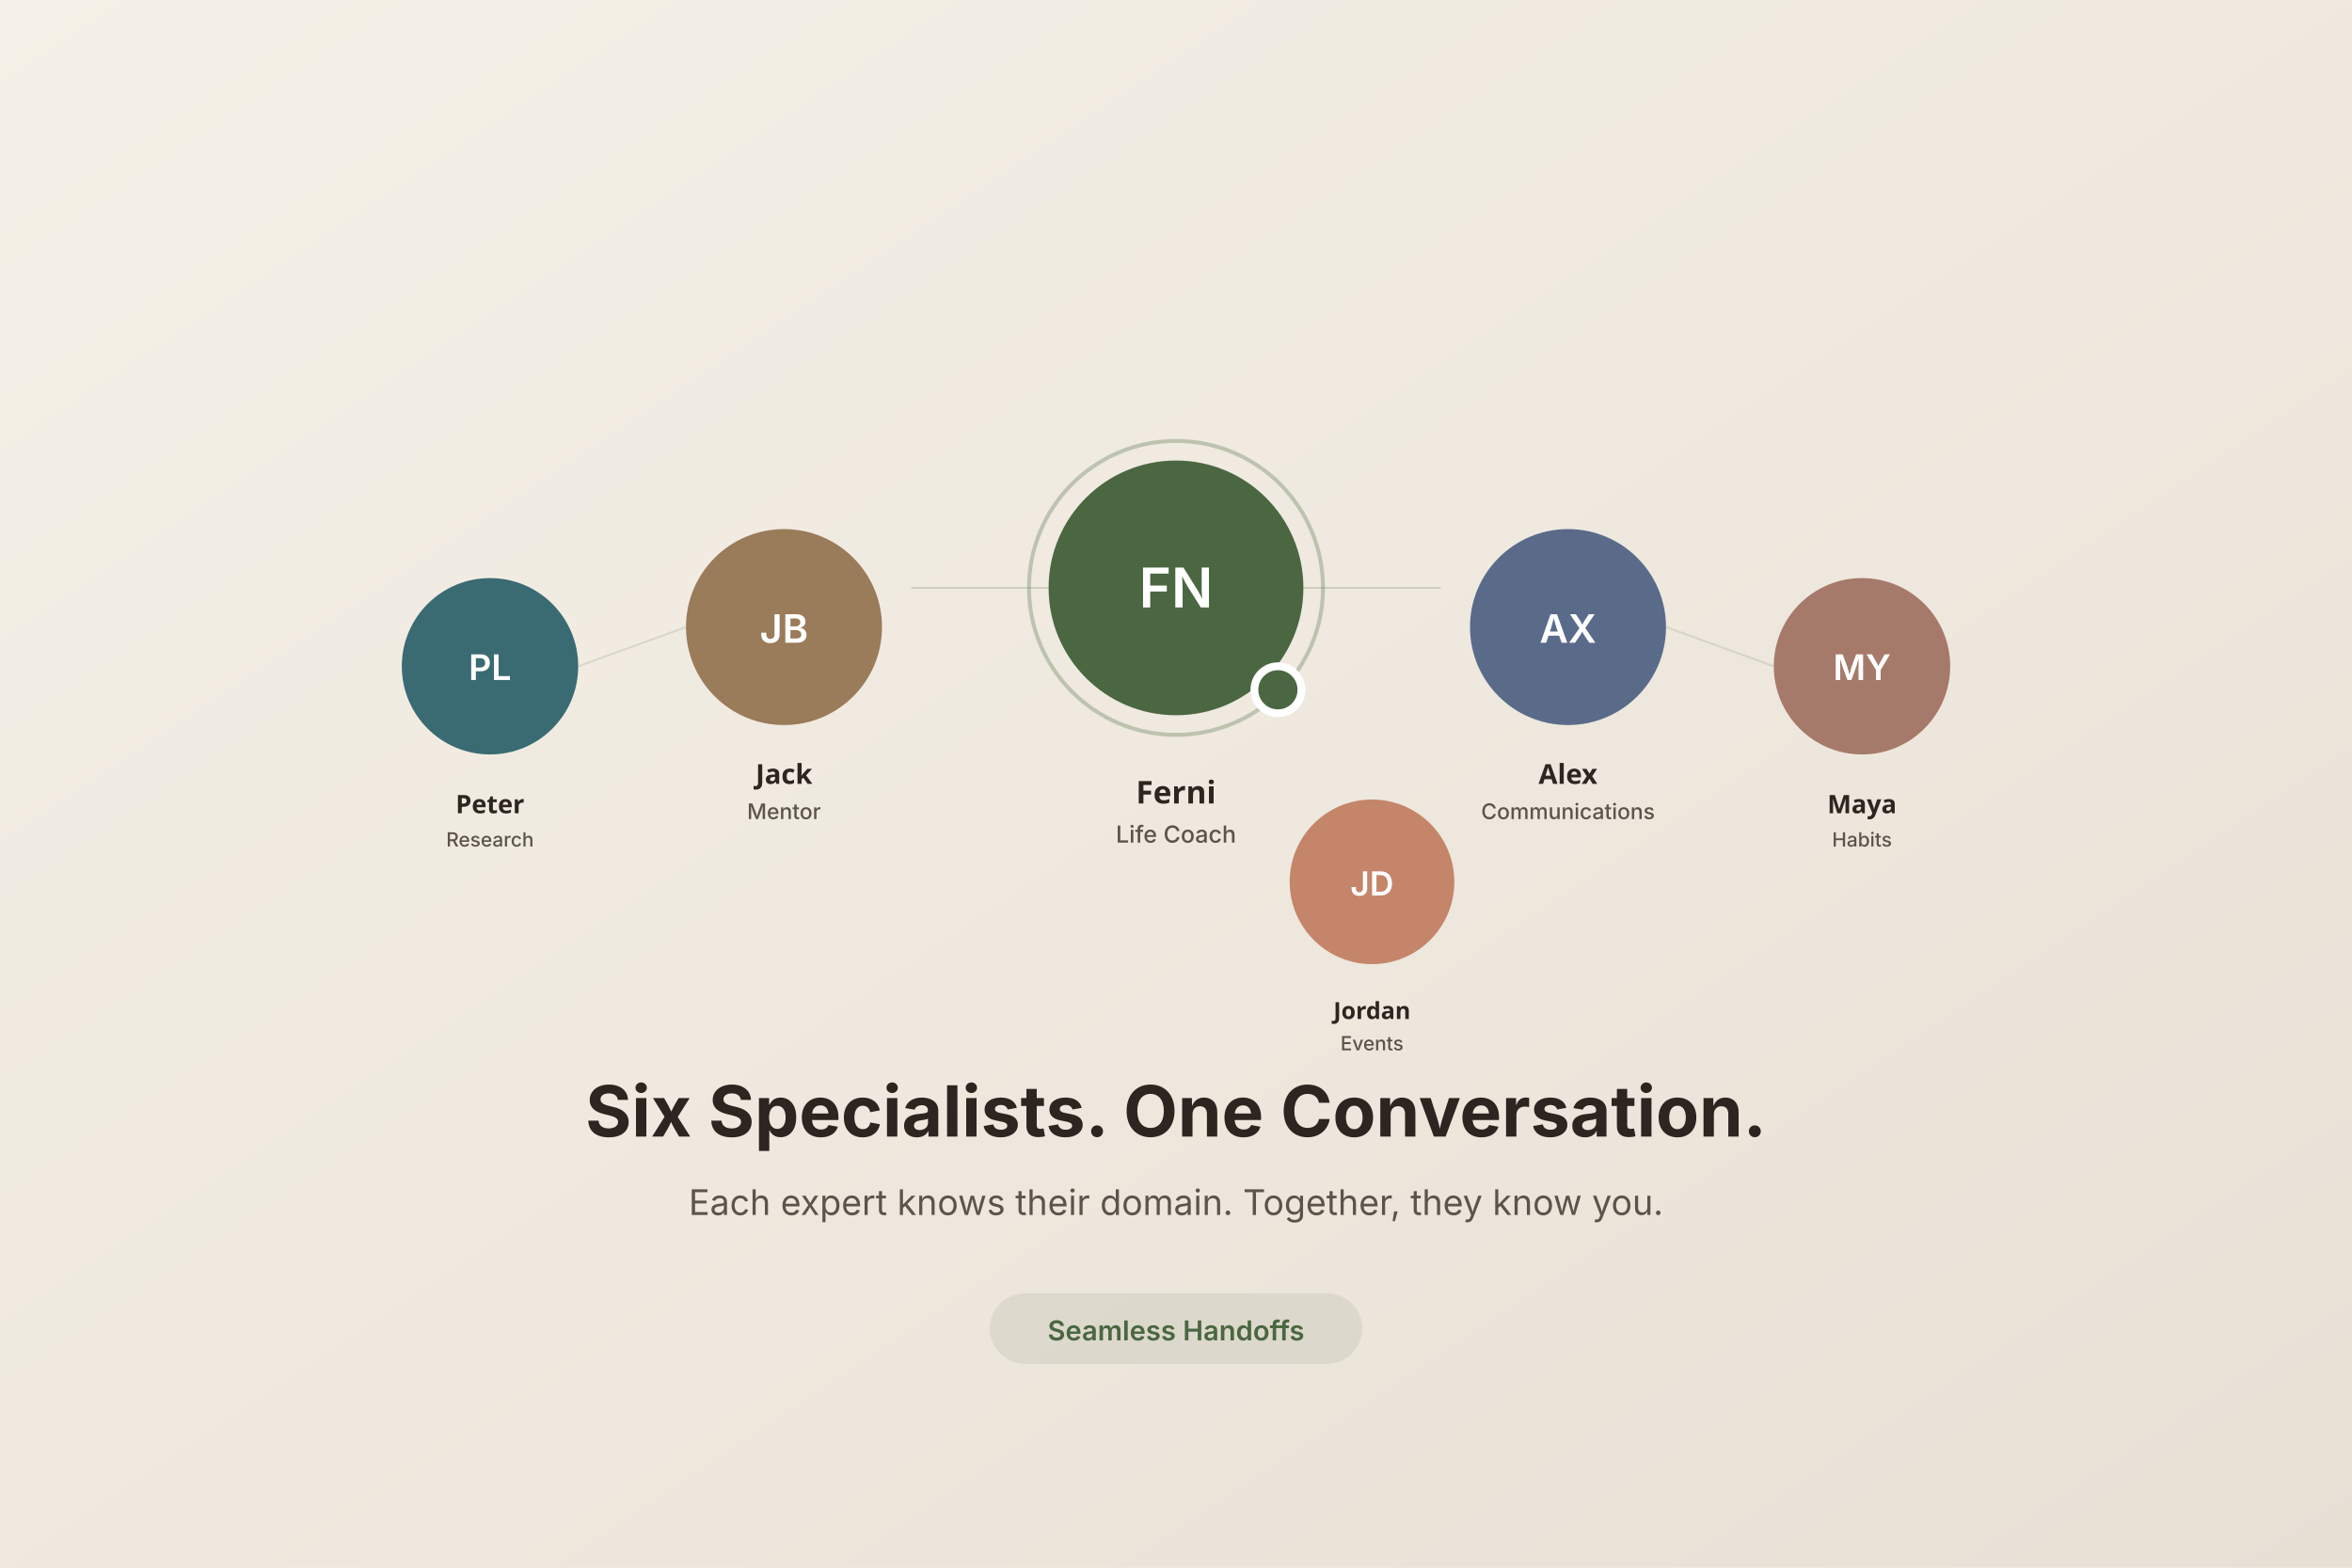
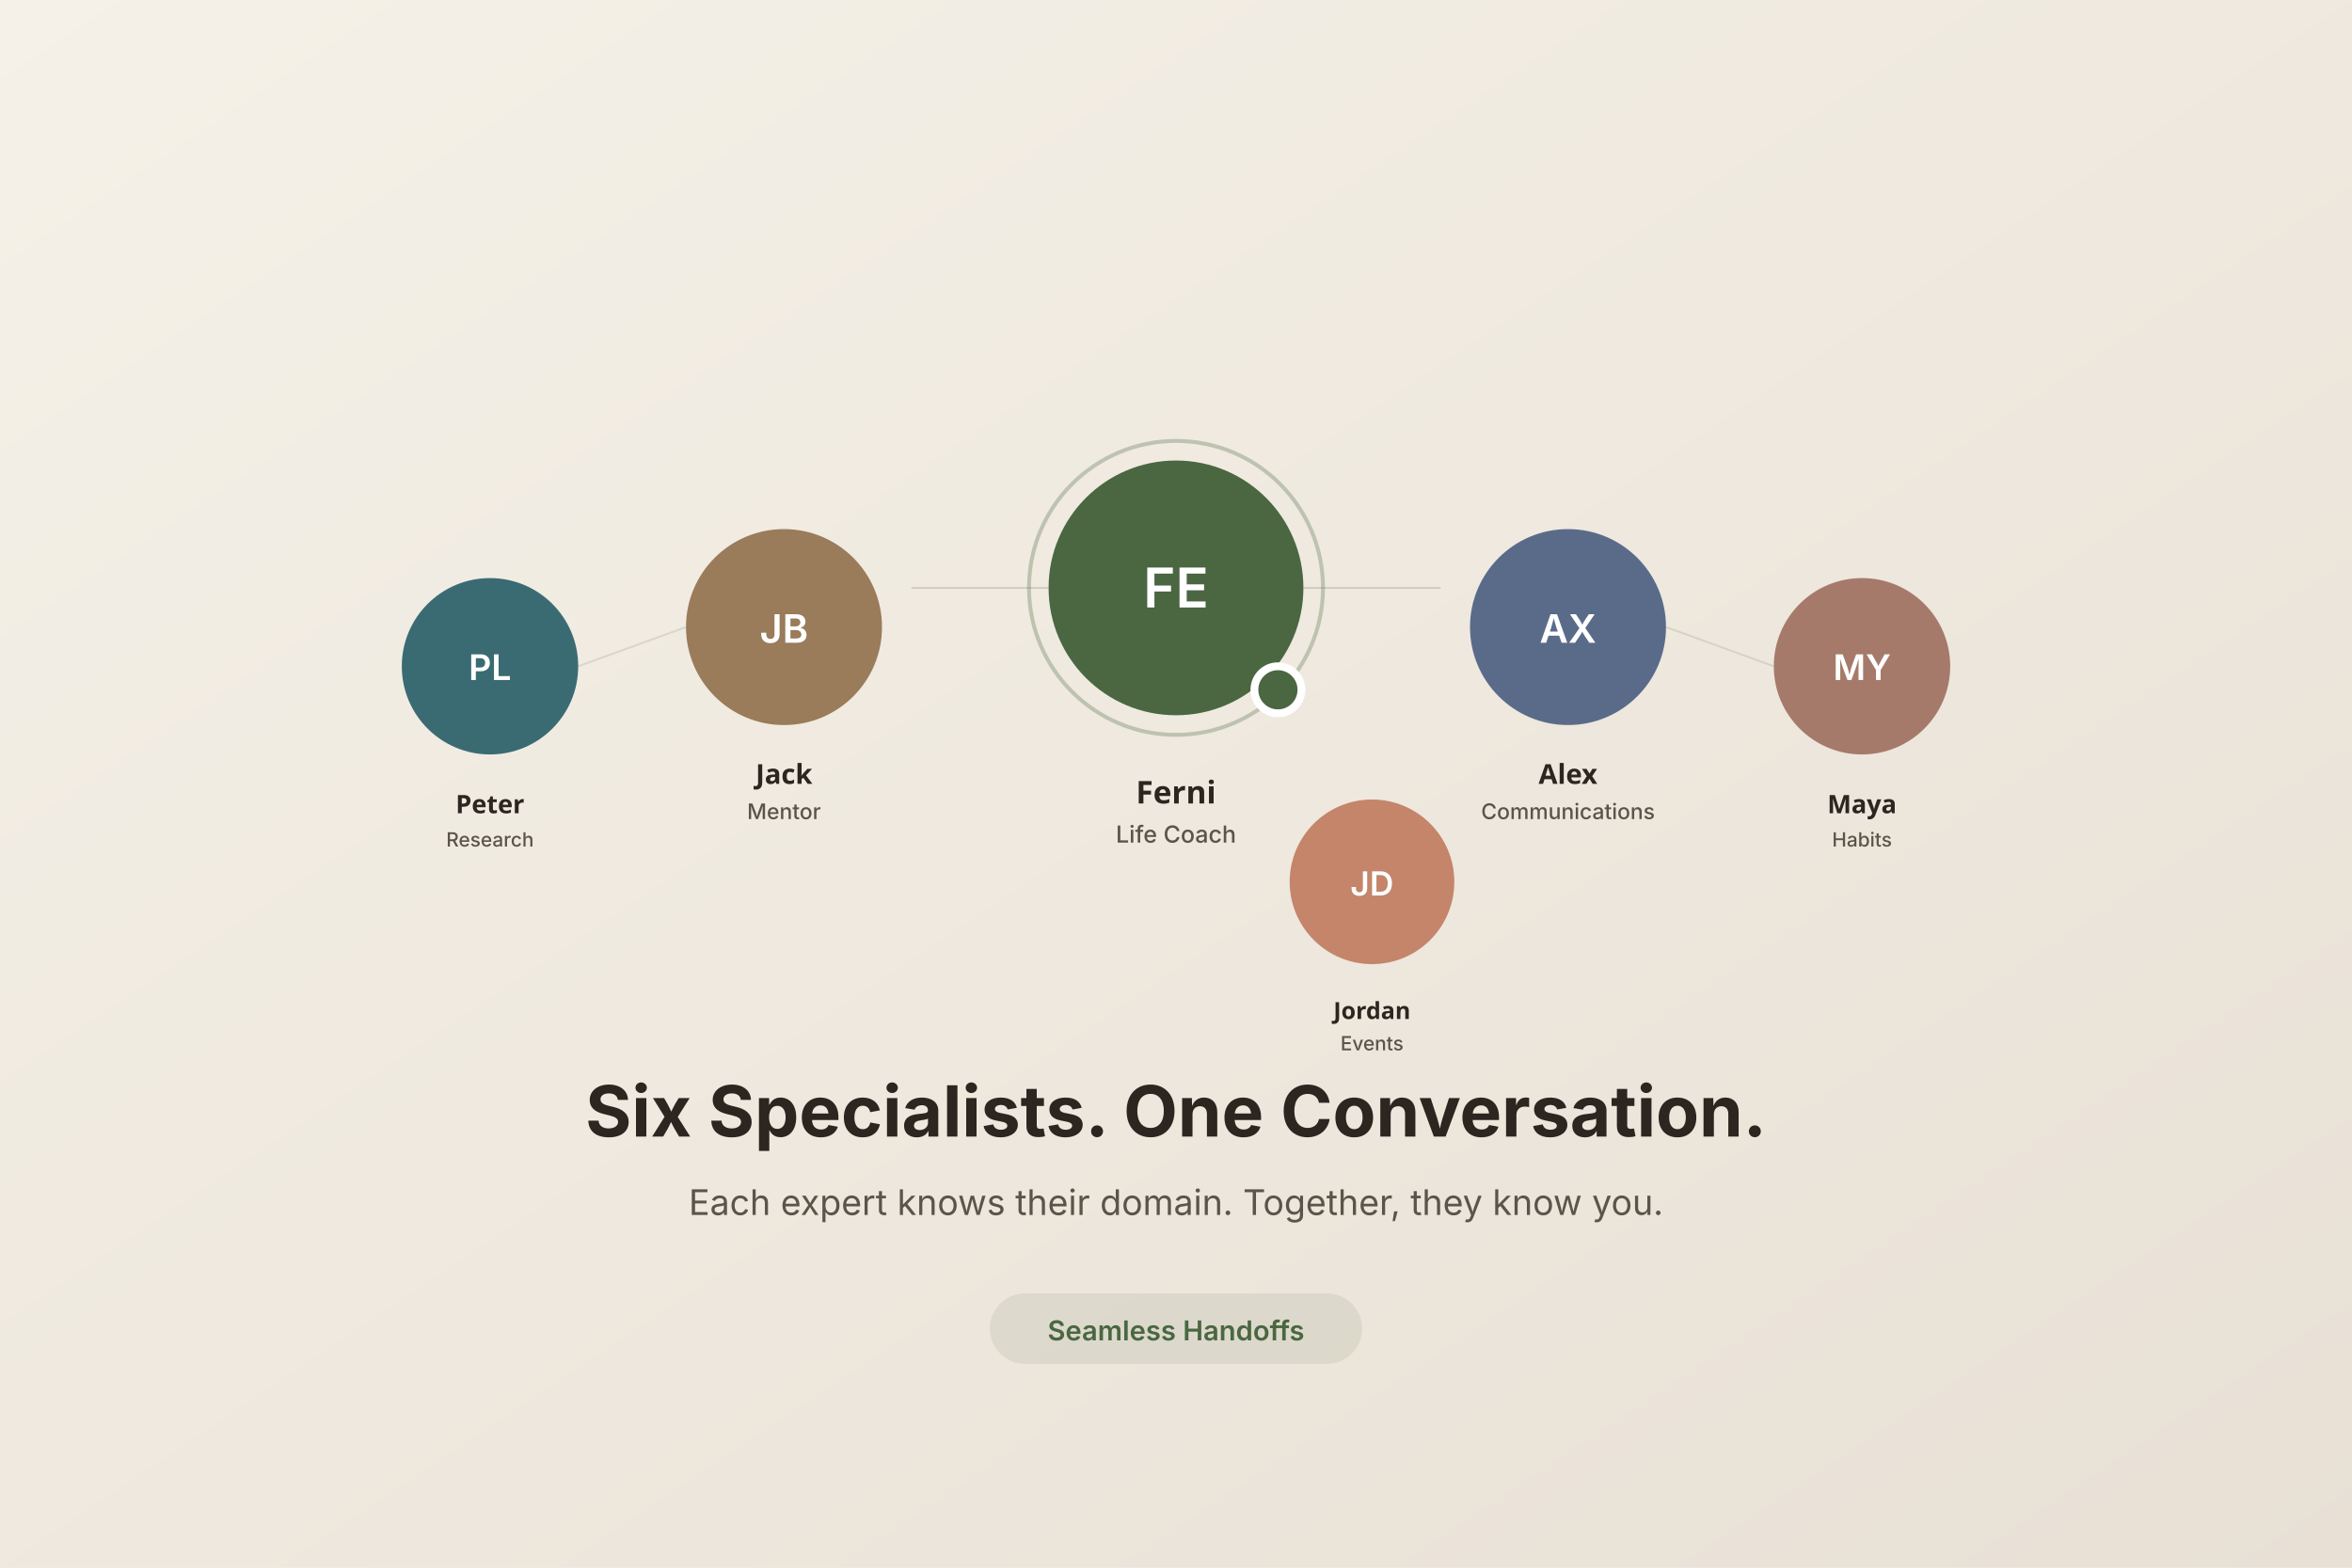
<svg xmlns="http://www.w3.org/2000/svg" width="1200" height="800" viewBox="0 0 1200 800">
  <defs>
    <linearGradient id="bgGrad2" x1="0%" y1="0%" x2="100%" y2="100%">
      <stop offset="0%" style="stop-color:#F5F1E8" />
      <stop offset="100%" style="stop-color:#E8E0D5" />
    </linearGradient>
  </defs>
  <rect width="1200" height="800" fill="url(#bgGrad2)" />
  <g transform="translate(600, 300)">
    <circle cx="0" cy="0" r="75" fill="none" stroke="#4a6741" stroke-width="2" opacity="0.3" />
    <circle cx="0" cy="0" r="65" fill="#4a6741" />
-     <text x="0" y="10" font-family="-apple-system, sans-serif" font-size="28" font-weight="600" fill="white" text-anchor="middle">FN</text>
+     <text x="0" y="10" font-family="-apple-system, sans-serif" font-size="28" font-weight="600" fill="white" text-anchor="middle">FE</text>
    <circle cx="52" cy="52" r="14" fill="white" />
    <circle cx="52" cy="52" r="10" fill="#4a6741" />
    <text x="0" y="110" font-family="'Plus Jakarta Sans', sans-serif" font-size="16" font-weight="700" fill="#2C2520" text-anchor="middle">Ferni</text>
    <text x="0" y="130" font-family="'Inter', sans-serif" font-size="12" font-weight="500" fill="#5C544A" text-anchor="middle">Life Coach</text>
  </g>
  <g transform="translate(400, 320)">
    <circle cx="0" cy="0" r="50" fill="#9a7b5a" />
    <text x="0" y="8" font-family="-apple-system, sans-serif" font-size="20" font-weight="600" fill="white" text-anchor="middle">JB</text>
    <text x="0" y="80" font-family="'Plus Jakarta Sans', sans-serif" font-size="14" font-weight="600" fill="#2C2520" text-anchor="middle">Jack</text>
    <text x="0" y="98" font-family="'Inter', sans-serif" font-size="11" font-weight="500" fill="#5C544A" text-anchor="middle">Mentor</text>
  </g>
  <g transform="translate(250, 340)">
    <circle cx="0" cy="0" r="45" fill="#3a6b73" />
    <text x="0" y="7" font-family="-apple-system, sans-serif" font-size="18" font-weight="600" fill="white" text-anchor="middle">PL</text>
    <text x="0" y="75" font-family="'Plus Jakarta Sans', sans-serif" font-size="13" font-weight="600" fill="#2C2520" text-anchor="middle">Peter</text>
    <text x="0" y="92" font-family="'Inter', sans-serif" font-size="10" font-weight="500" fill="#5C544A" text-anchor="middle">Research</text>
  </g>
  <g transform="translate(800, 320)">
    <circle cx="0" cy="0" r="50" fill="#5a6b8a" />
    <text x="0" y="8" font-family="-apple-system, sans-serif" font-size="20" font-weight="600" fill="white" text-anchor="middle">AX</text>
    <text x="0" y="80" font-family="'Plus Jakarta Sans', sans-serif" font-size="14" font-weight="600" fill="#2C2520" text-anchor="middle">Alex</text>
    <text x="0" y="98" font-family="'Inter', sans-serif" font-size="11" font-weight="500" fill="#5C544A" text-anchor="middle">Communications</text>
  </g>
  <g transform="translate(950, 340)">
    <circle cx="0" cy="0" r="45" fill="#a67a6a" />
    <text x="0" y="7" font-family="-apple-system, sans-serif" font-size="18" font-weight="600" fill="white" text-anchor="middle">MY</text>
    <text x="0" y="75" font-family="'Plus Jakarta Sans', sans-serif" font-size="13" font-weight="600" fill="#2C2520" text-anchor="middle">Maya</text>
    <text x="0" y="92" font-family="'Inter', sans-serif" font-size="10" font-weight="500" fill="#5C544A" text-anchor="middle">Habits</text>
  </g>
  <g transform="translate(700, 450)">
    <circle cx="0" cy="0" r="42" fill="#c4856a" />
    <text x="0" y="7" font-family="-apple-system, sans-serif" font-size="17" font-weight="600" fill="white" text-anchor="middle">JD</text>
    <text x="0" y="70" font-family="'Plus Jakarta Sans', sans-serif" font-size="12" font-weight="600" fill="#2C2520" text-anchor="middle">Jordan</text>
    <text x="0" y="86" font-family="'Inter', sans-serif" font-size="10" font-weight="500" fill="#5C544A" text-anchor="middle">Events</text>
  </g>
  <line x1="465" y1="300" x2="535" y2="300" stroke="#4a6741" stroke-width="1" opacity="0.2" />
  <line x1="665" y1="300" x2="735" y2="300" stroke="#4a6741" stroke-width="1" opacity="0.2" />
  <line x1="295" y1="340" x2="350" y2="320" stroke="#4a6741" stroke-width="1" opacity="0.15" />
  <line x1="850" y1="320" x2="905" y2="340" stroke="#4a6741" stroke-width="1" opacity="0.15" />
  <text x="600" y="580" font-family="'Plus Jakarta Sans', -apple-system, sans-serif" font-size="36" font-weight="700" fill="#2C2520" text-anchor="middle">Six Specialists. One Conversation.</text>
  <text x="600" y="620" font-family="'Inter', -apple-system, sans-serif" font-size="18" font-weight="400" fill="#5C544A" text-anchor="middle">Each expert knows their domain. Together, they know you.</text>
  <rect x="505" y="660" width="190" height="36" rx="18" fill="#4a6741" opacity="0.1" />
  <text x="600" y="684" font-family="'Inter', -apple-system, sans-serif" font-size="14" font-weight="600" fill="#4a6741" text-anchor="middle">Seamless Handoffs</text>
</svg>
